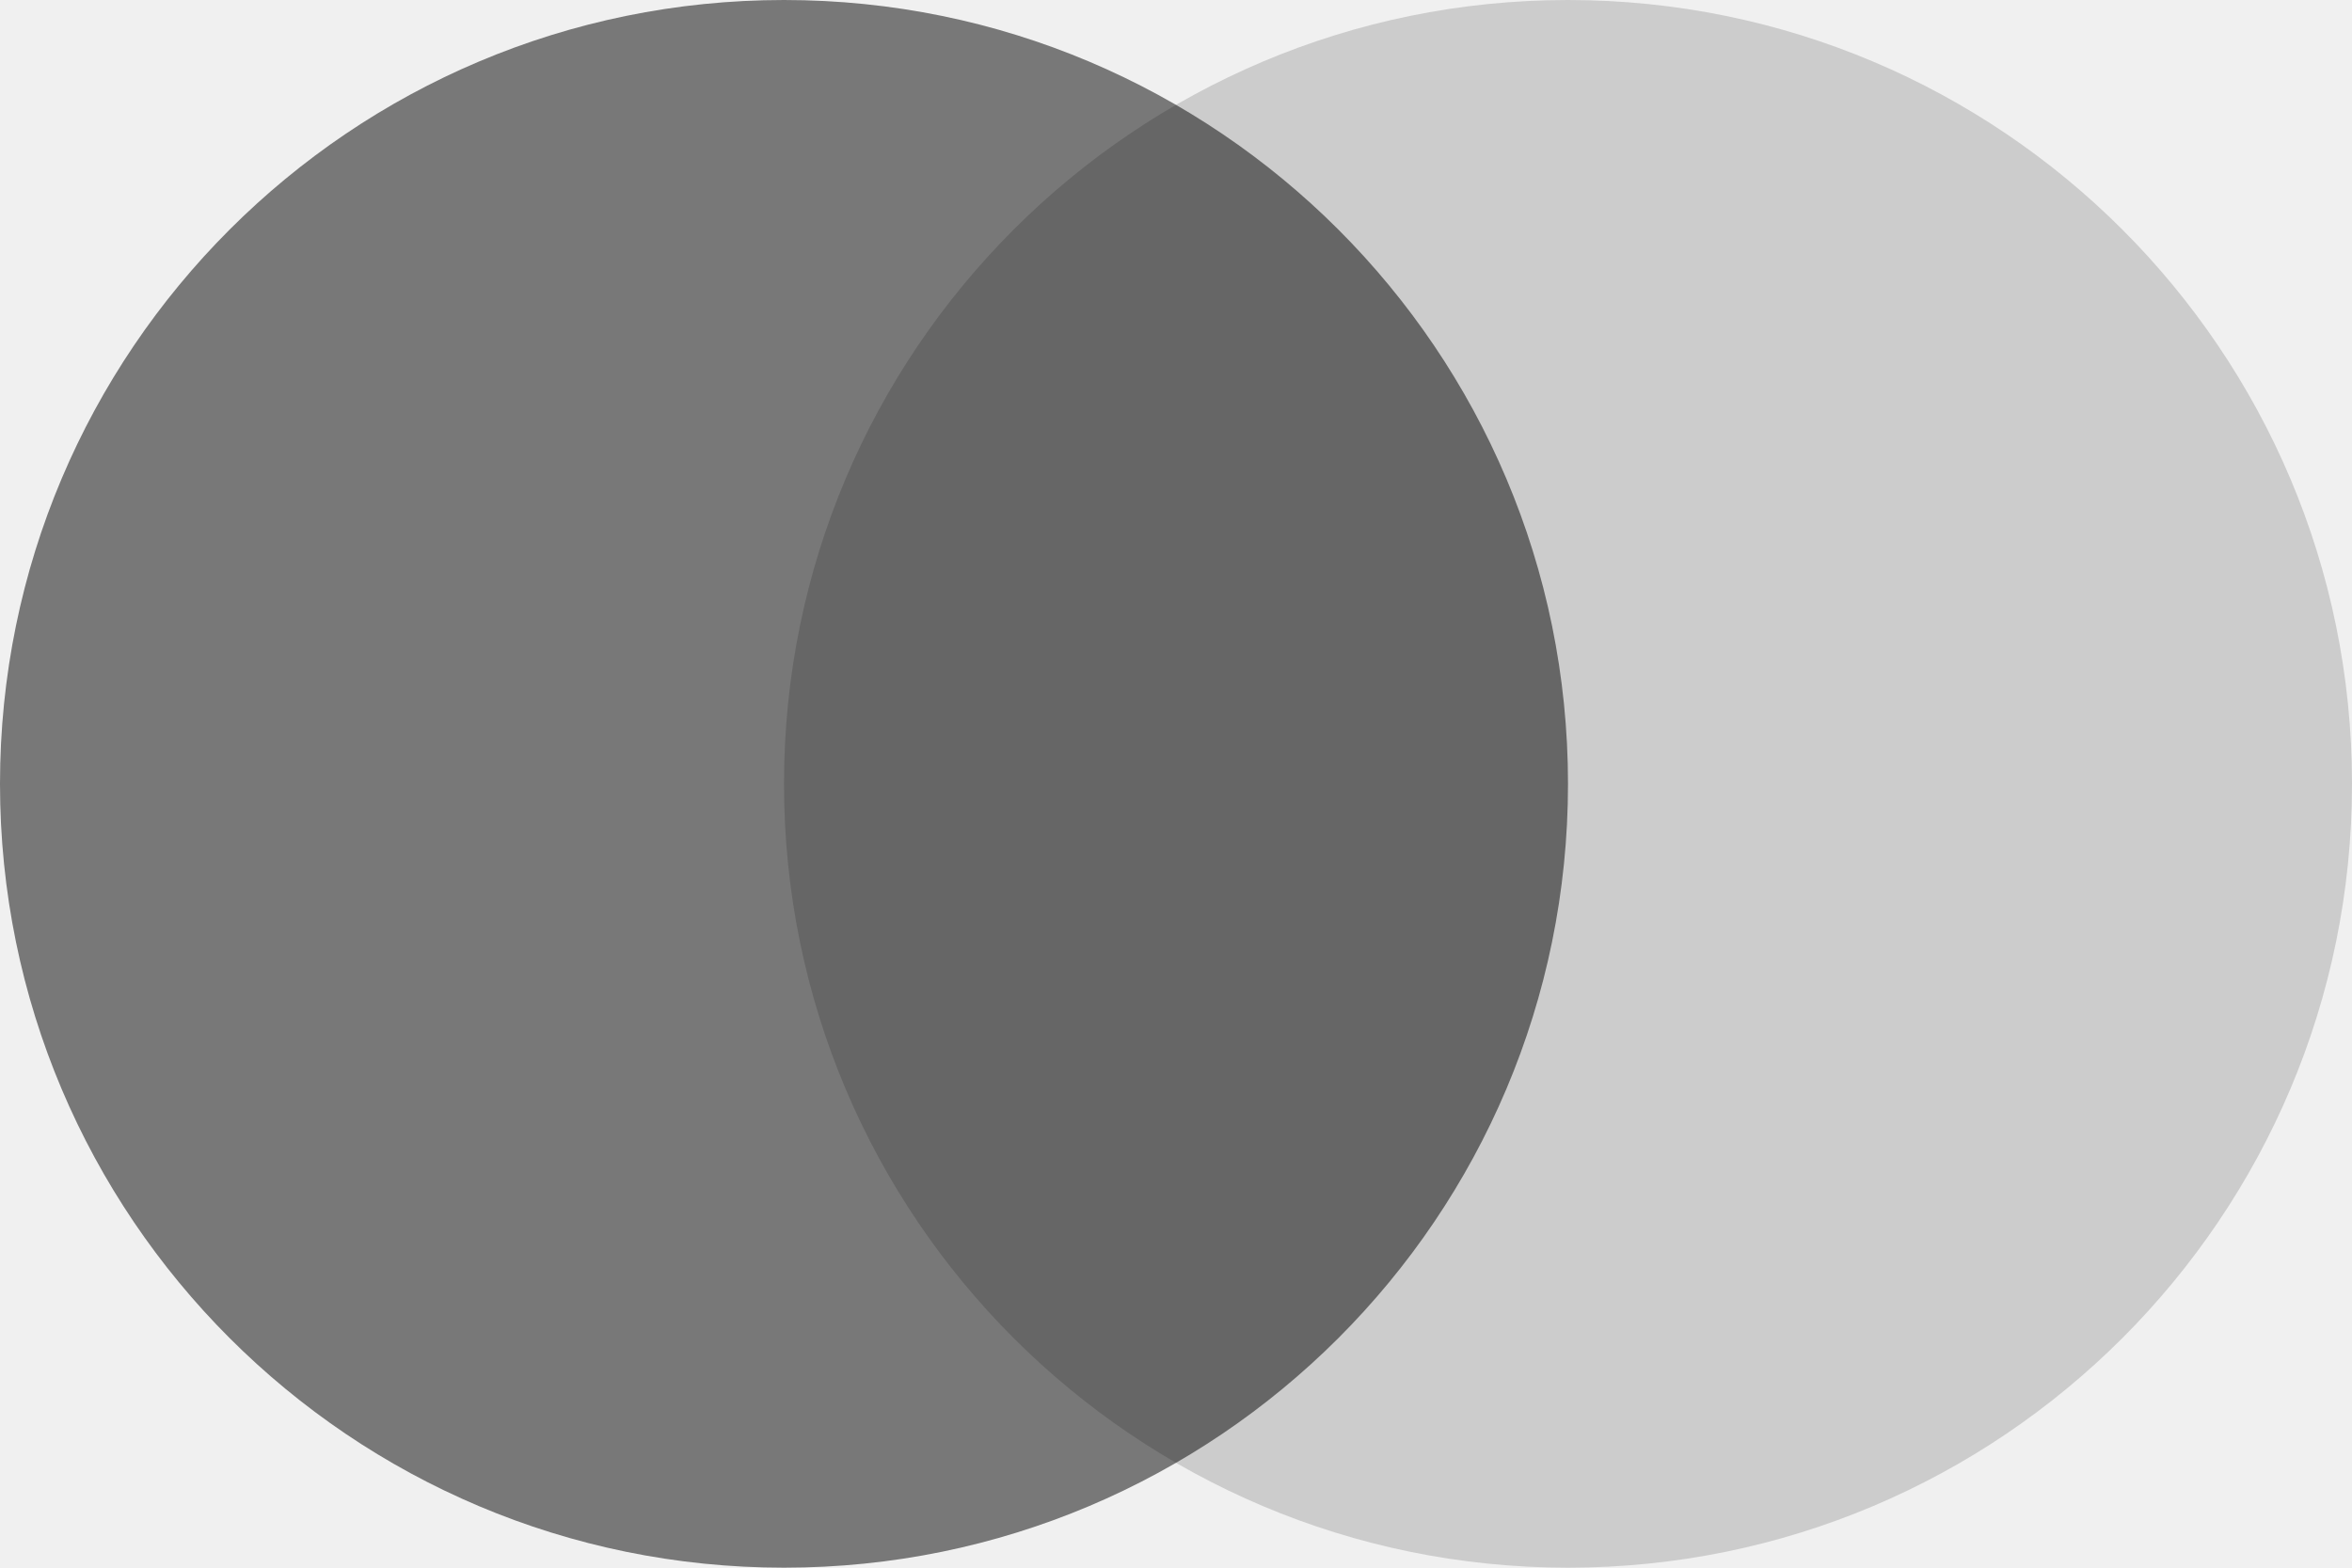
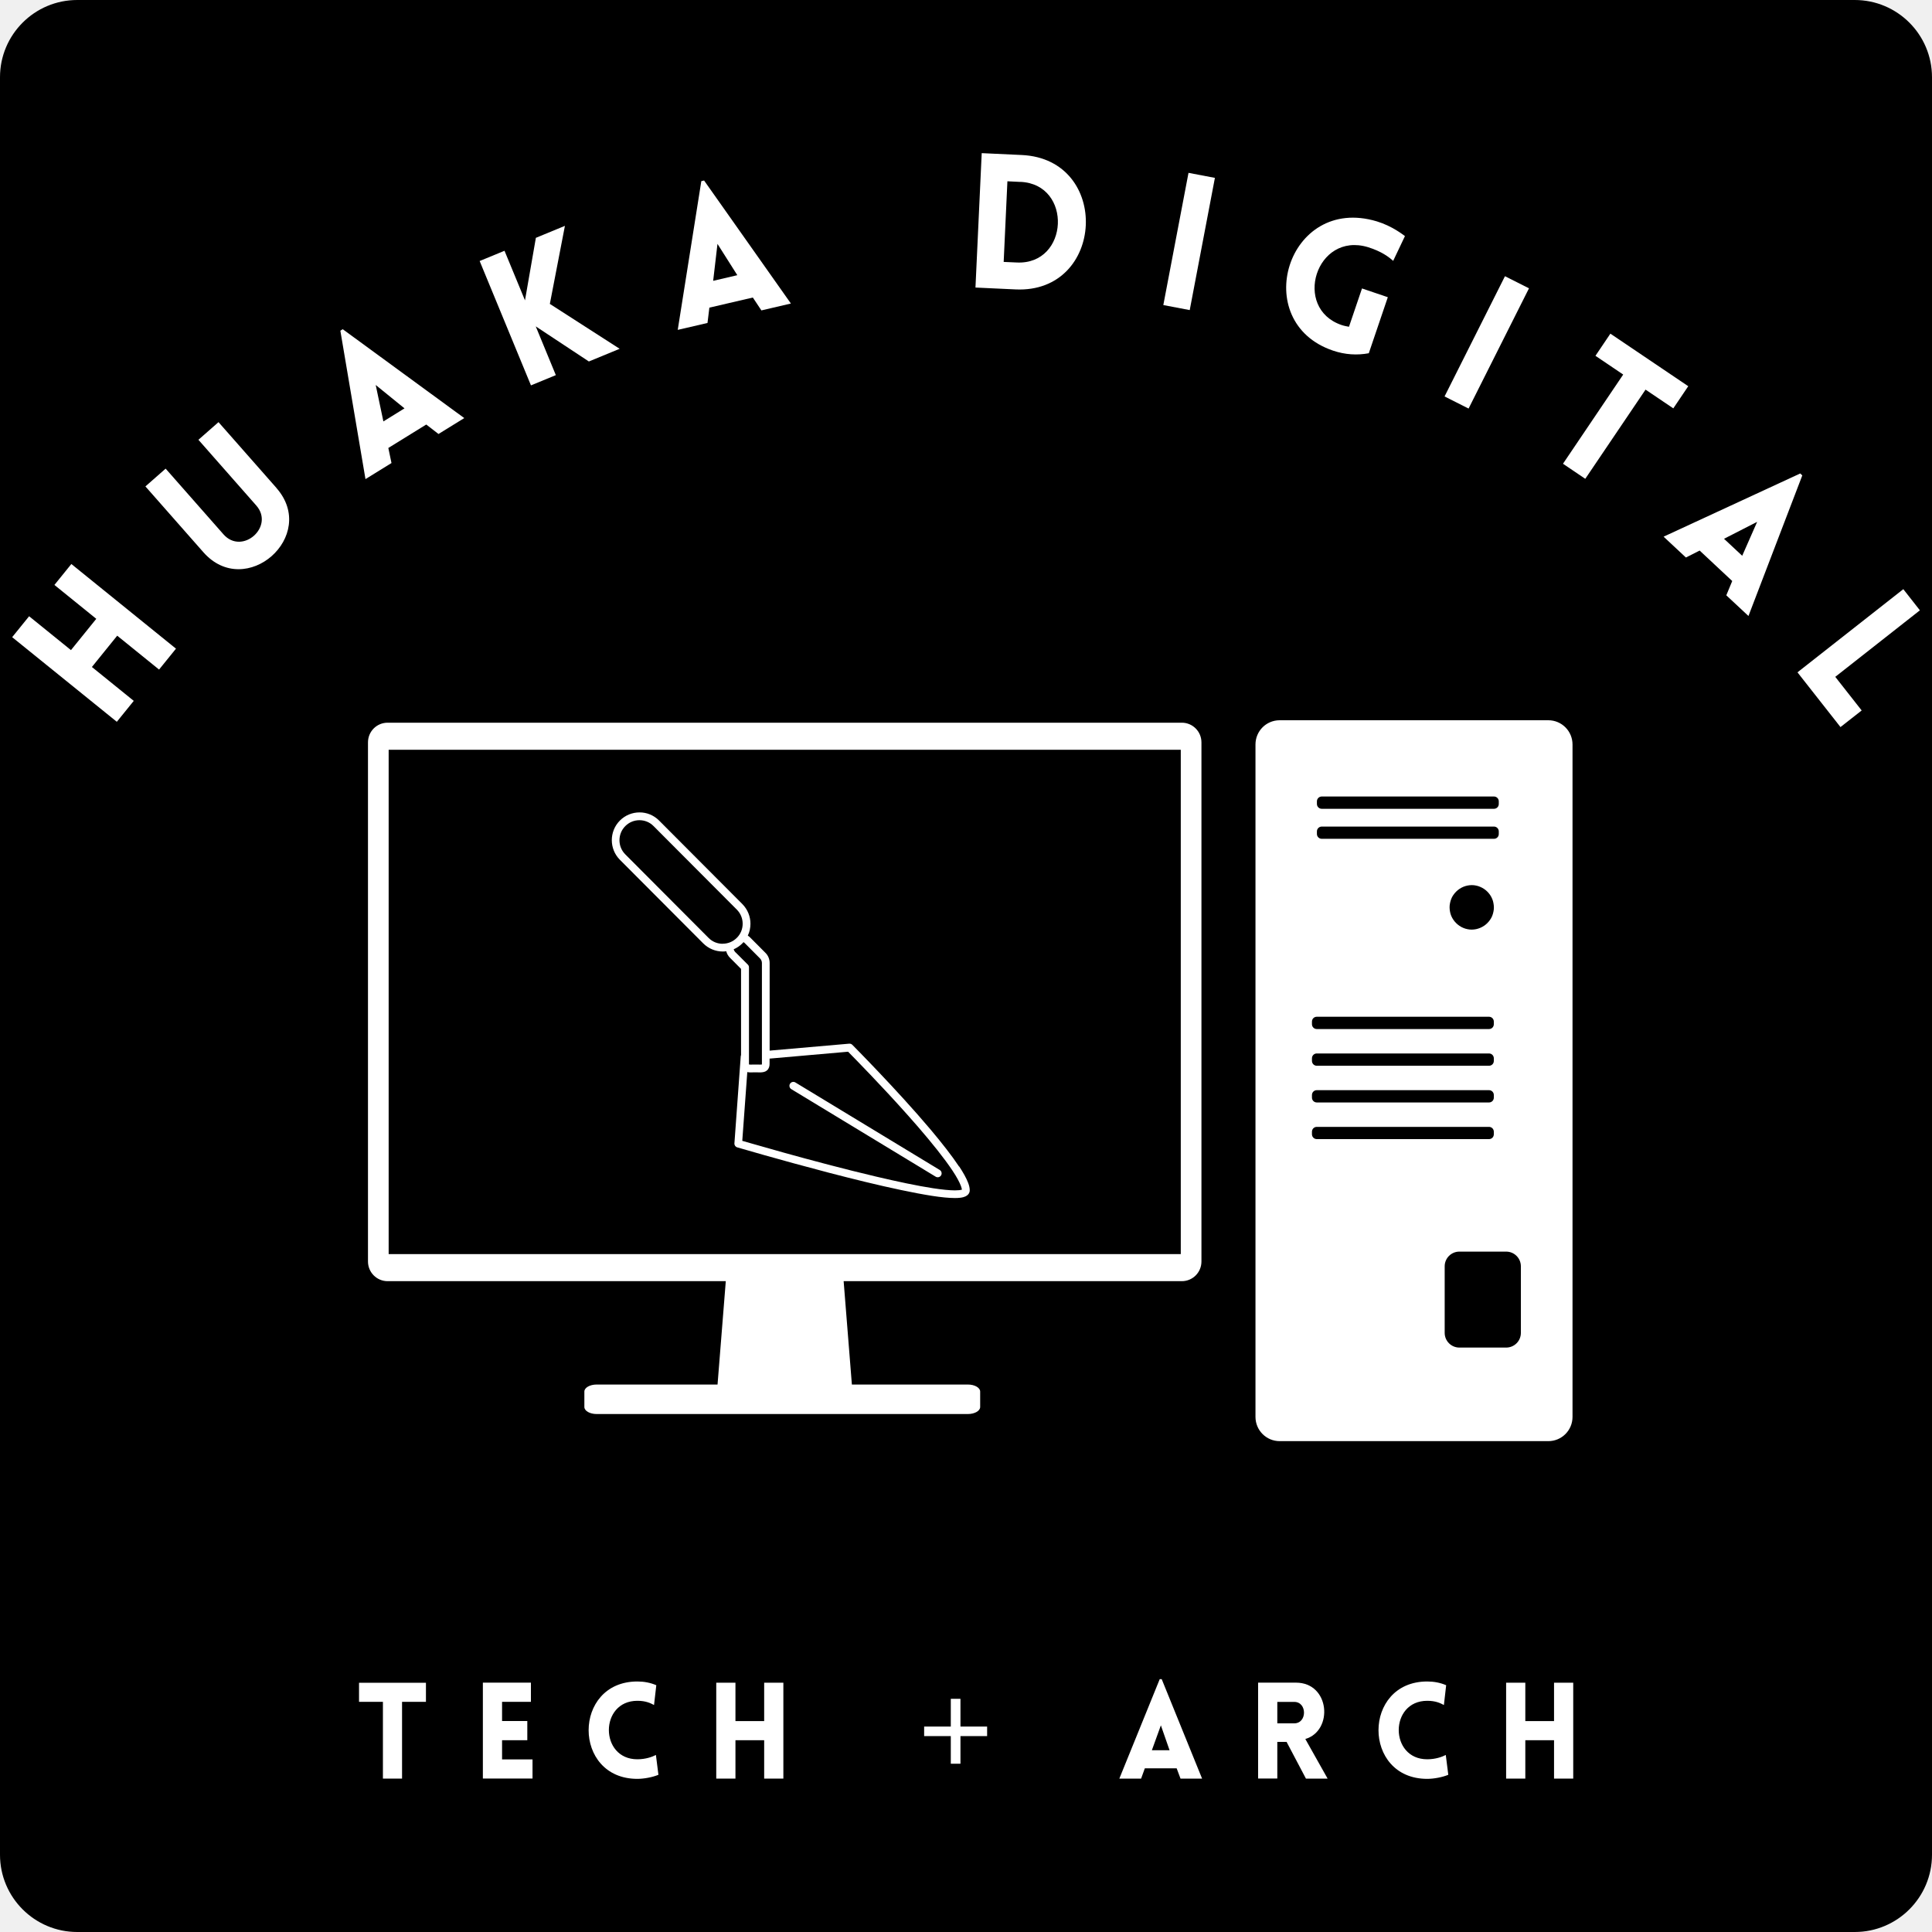
- <svg xmlns="http://www.w3.org/2000/svg" width="150" height="100" viewBox="0 0 150 100" fill="none">
-   <circle cx="50" cy="50" r="50" fill="black" fill-opacity="0.5" />
-   <circle cx="100" cy="50" r="50" fill="black" fill-opacity="0.15" />
+ <svg xmlns="http://www.w3.org/2000/svg" id="Capa_1" data-name="Capa 1" viewBox="0 0 300 300">
+   <defs>
+     <style>
+       .cls-1 {
+         fill: #fff;
+       }
+ 
+       .cls-2 {
+         clip-path: url(#clippath-1);
+       }
+ 
+       .cls-3 {
+         clip-path: url(#clippath);
+       }
+ 
+       .cls-4 {
+         fill: none;
+       }
+     </style>
+     <clipPath id="clippath">
+       <rect class="cls-4" x="57.14" y="111.82" width="187.04" height="111.97" />
+     </clipPath>
+     <clipPath id="clippath-1">
+       <rect class="cls-4" x="94.98" y="126.14" width="55.61" height="59.9" />
+     </clipPath>
+   </defs>
+   <rect width="300" height="300" rx="12" ry="12" />
+   <g class="cls-3">
+     <path class="cls-1" d="m198.71,111.84c-2.09,0-3.76,1.68-3.76,3.77v104.4c0,2.09,1.68,3.77,3.76,3.77h41.71c2.08,0,3.76-1.68,3.76-3.77v-104.4c0-2.09-1.68-3.77-3.76-3.77h-41.71Zm-138.52.38c-1.69,0-3.05,1.36-3.05,3.06v80.6c0,1.69,1.36,3.06,3.05,3.06h52.51l-1.28,16.05h-18.77c-1.06,0-1.91.49-1.91,1.09v2.4c0,.6.85,1.09,1.91,1.09h57.64c1.06,0,1.91-.49,1.91-1.09v-2.4c0-.6-.85-1.09-1.91-1.09h-18.01l-1.28-16.05h52.51c1.69,0,3.05-1.36,3.05-3.06v-80.6c0-1.69-1.36-3.06-3.05-3.06H60.19h0Zm.16,4.2h123v78.32H60.35v-78.32Zm144.89,7.26h26.74c.42,0,.75.34.75.75v.41c0,.42-.33.75-.75.75h-26.74c-.42,0-.75-.34-.75-.75v-.41c0-.42.34-.75.75-.75Zm0,4.67h26.74c.42,0,.75.34.75.75v.4c0,.42-.33.75-.75.75h-26.74c-.42,0-.75-.34-.75-.75v-.4c0-.42.34-.75.75-.75Zm23.29,9.09c.23,0,.45.02.67.07.22.04.44.11.64.2.21.09.41.19.6.32.19.13.36.27.52.43.16.16.3.33.43.52.13.19.23.39.32.6.09.21.15.42.19.65.04.22.07.44.07.67s-.02.45-.07.67c-.04.22-.11.44-.19.65-.09.21-.19.41-.32.59-.13.19-.27.36-.43.52s-.33.3-.52.43c-.19.13-.39.23-.6.32-.21.09-.42.15-.64.2-.22.04-.44.07-.67.07s-.45-.02-.67-.07c-.22-.04-.44-.11-.65-.2-.21-.09-.41-.19-.59-.32-.19-.13-.36-.27-.52-.43s-.3-.33-.43-.52c-.13-.19-.23-.39-.32-.59-.09-.21-.15-.42-.19-.65-.04-.22-.07-.44-.07-.67s.02-.45.07-.67c.04-.22.11-.44.19-.65s.19-.41.32-.6c.13-.19.27-.36.43-.52.16-.16.33-.3.52-.43.19-.13.39-.23.59-.32.21-.09.42-.15.65-.2.22-.04.44-.07.67-.07Zm-24.06,20.44h26.74c.42,0,.75.34.75.75v.41c0,.42-.33.75-.75.75h-26.74c-.42,0-.75-.34-.75-.75v-.41c0-.42.33-.75.75-.75Zm0,5.7h26.74c.42,0,.75.34.75.75v.41c0,.42-.33.75-.75.75h-26.74c-.42,0-.75-.34-.75-.75v-.41c0-.42.33-.75.75-.75Zm0,5.7h26.74c.42,0,.75.34.75.75v.41c0,.42-.33.75-.75.75h-26.74c-.42,0-.75-.34-.75-.75v-.41c0-.42.33-.75.75-.75Zm0,5.7h26.74c.42,0,.75.34.75.75v.4c0,.42-.33.75-.75.75h-26.74c-.42,0-.75-.34-.75-.75v-.4c0-.42.33-.75.75-.75Zm22.14,19.37h7.27c1.26,0,2.28,1.02,2.28,2.28v10.34c0,1.26-1.02,2.28-2.28,2.28h-7.27c-1.26,0-2.28-1.02-2.28-2.28v-10.34c0-1.26,1.02-2.28,2.28-2.28Z" />
+   </g>
+   <g class="cls-2">
+     <path class="cls-1" d="m149.34,184.73c-.09.03-.23.06-.41.08-.18.02-.4.03-.66.03-.83,0-1.99-.12-3.38-.33-2.43-.37-5.53-1.03-8.81-1.8-4.92-1.16-10.25-2.58-14.34-3.72-2.05-.57-3.78-1.06-5.01-1.42-.61-.18-1.1-.32-1.43-.41-.02,0-.03,0-.04-.01l.78-10.68c.06.01.11.02.16.03.14.02.27.02.4.02.23,0,.46-.01.68-.01.22,0,.45.01.68.01.15,0,.31,0,.48-.03.12-.02.25-.05.39-.11.1-.05.2-.11.29-.19.14-.12.24-.29.3-.46s.08-.35.08-.54v-.81l12.19-1.07c.95.96,5.15,5.23,9.23,9.81,2.18,2.44,4.32,4.98,5.91,7.13.79,1.07,1.45,2.05,1.89,2.86.22.4.39.77.5,1.07.08.23.13.42.15.56,0,0-.01,0-.02,0Zm-35.15-36.86c-.13-.14-.22-.3-.26-.47.49-.21.94-.51,1.34-.91.06-.06.12-.13.18-.2.06.04.12.08.18.14l2.38,2.39c.19.19.3.45.3.72v15.64c0,.05,0,.09,0,.11-.02,0-.04,0-.07.01-.06,0-.15.01-.26.01-.18,0-.42-.01-.68-.01-.26,0-.49.01-.68.01-.12,0-.22,0-.28-.02-.02,0-.03,0-.04,0,0-.02,0-.06,0-.11v-14.97c0-.16-.06-.31-.18-.43l-1.91-1.91Zm-1.97-1.32c-.8,0-1.59-.3-2.19-.91l-12.93-12.97c-.61-.61-.91-1.4-.91-2.2,0-.8.3-1.59.91-2.2s1.4-.91,2.19-.91c.8,0,1.59.3,2.19.91l12.93,12.97c.61.61.91,1.4.91,2.2s-.3,1.59-.91,2.19c-.61.61-1.4.91-2.19.91Zm36.71,34.6c-1.12-1.69-2.7-3.7-4.46-5.79-2.64-3.13-5.67-6.4-8.04-8.9-2.37-2.5-4.08-4.21-4.08-4.22-.13-.13-.3-.19-.48-.18l-12.36,1.08v-13.61c0-.59-.23-1.16-.65-1.57l-2.38-2.39c-.11-.11-.23-.21-.36-.29.28-.58.41-1.21.41-1.84,0-1.1-.42-2.21-1.26-3.06l-12.93-12.97c-.84-.84-1.94-1.27-3.04-1.26-1.1,0-2.2.42-3.04,1.26s-1.26,1.95-1.26,3.05.42,2.21,1.26,3.05l12.93,12.97c.84.84,1.94,1.27,3.04,1.27.18,0,.36-.01.54-.04.1.37.29.72.57,1l1.73,1.74v13.39c-.03.06-.05.13-.05.2l-.98,13.5c-.02.28.16.54.43.62,0,0,6.66,1.96,14.2,3.93,3.77.98,7.76,1.97,11.26,2.7,1.75.37,3.38.68,4.79.9,1.42.22,2.63.34,3.56.34.29,0,.55-.01.79-.04.18-.02.35-.05.5-.09.12-.03.23-.07.34-.12.16-.08.32-.18.46-.35.07-.08.12-.18.16-.29.04-.11.05-.22.05-.32,0-.36-.09-.73-.24-1.13-.28-.74-.76-1.6-1.4-2.57" />
+   </g>
+   <path class="cls-1" d="m145.93,181.68l-22.43-13.6c-.28-.17-.65-.08-.83.21-.17.28-.08.66.2.83l22.43,13.6c.28.17.66.08.83-.21.17-.28.08-.66-.2-.83" />
+   <path class="cls-1" d="m27.32,100.72l-16.24-13.14-2.63,3.25,6.5,5.26-3.93,4.86-6.5-5.26-2.63,3.25,16.25,13.14,2.63-3.25-6.5-5.26,3.93-4.86,6.5,5.26,2.63-3.25Z" />
+   <path class="cls-1" d="m42.93,75.77l-9-10.22-3.12,2.74,8.98,10.2c2.9,3.29-2.19,7.77-5.09,4.48l-8.98-10.2-3.14,2.76,9,10.22c6.57,7.46,17.91-2.52,11.34-9.98Z" />
+   <path class="cls-1" d="m56.76,74.39l4.03-2.49-.49-2.34,5.89-3.64,1.9,1.47,4-2.47-18.87-13.8-.37.23,3.9,23.04Zm2.77-8.96l-1.19-5.65,4.47,3.63-3.28,2.03Z" />
+   <path class="cls-1" d="m82.45,59.84l3.86-1.59-3.12-7.57,8.25,5.45,4.78-1.97-10.84-6.97,2.34-12.12-4.51,1.86-1.69,9.71-3.18-7.7-3.86,1.59,7.97,19.32Z" />
+   <path class="cls-1" d="m105.25,51.22l4.61-1.07.29-2.38,6.75-1.57,1.33,2,4.58-1.07-13.48-19.1-.43.1-3.66,23.08Zm5.49-7.61l.67-5.74,3.08,4.86-3.76.88Z" />
+   <path class="cls-1" d="m158.66,24.07l-6.22-.29-.97,20.87,6.22.29c13.9.65,14.87-20.22.97-20.87Zm-.19,4.17c8.11.38,7.53,12.9-.58,12.52l-2.04-.09.58-12.52,2.04.1Z" />
+   <path class="cls-1" d="m184.74,48.15l3.91-20.53-4.1-.78-3.91,20.53,4.1.78Z" />
+   <path class="cls-1" d="m212.55,54.84l2.95-8.69-4.01-1.36-2.02,5.95c-.38-.07-.78-.14-1.15-.27-7.64-2.59-3.99-14.53,4.1-12.09,2.12.66,3.25,1.53,3.91,2.13l1.83-3.85c-.32-.23-2-1.57-4.38-2.29-13.9-4.16-19.87,15.64-6.8,20.07,1.88.64,3.76.75,5.57.41Z" />
+   <path class="cls-1" d="m228.04,63.44l9.38-18.67-3.73-1.88-9.38,18.67,3.73,1.88Z" />
+   <path class="cls-1" d="m246.16,74.35l9.36-13.85,4.31,2.91,2.32-3.44-12.09-8.16-2.32,3.44,4.31,2.91-9.35,13.85,3.46,2.34Z" />
+   <path class="cls-1" d="m258.33,83.34l3.46,3.23,2.13-1.08,5.06,4.73-.92,2.22,3.44,3.21,8.36-21.83-.32-.3-21.21,9.81Zm9.38.32l5.14-2.63-2.32,5.27-2.82-2.63Z" />
+   <path class="cls-1" d="m295.54,91.49l-16.43,12.91,6.68,8.5,3.29-2.58-4.1-5.22,13.14-10.33-2.58-3.29Z" />
+   <path class="cls-1" d="m62.43,276.18v-11.92h3.71v-2.96h-10.39v2.96h3.71v11.92h2.98Z" />
+   <path class="cls-1" d="m82.69,276.18v-2.98h-4.73v-2.98h3.92v-2.98h-3.92v-2.98h4.48v-2.98h-7.46v14.89h7.71Z" />
+   <path class="cls-1" d="m101.56,264.74l.35-3.06c-.9-.39-1.9-.58-2.94-.58-10.08,0-10.1,15.12,0,15.12,1.04,0,2.35-.25,3.27-.63l-.39-3.08c-.56.29-1.58.67-2.88.67-5.9,0-5.9-9.08,0-9.08,1.29,0,2.02.35,2.58.65Z" />
+   <path class="cls-1" d="m121.64,276.18v-14.89h-2.98v5.96h-4.46v-5.96h-2.98v14.89h2.98v-5.96h4.46v5.96h2.98Z" />
+   <path class="cls-1" d="m149.14,268.1h4.14v1.48h-4.14v4.29h-1.5v-4.29h-4.14v-1.48h4.14v-4.31h1.5v4.31Z" />
+   <path class="cls-1" d="m173.82,276.18h3.37l.58-1.6h4.94l.6,1.6h3.35l-6.27-15.44h-.31l-6.27,15.44Zm5.04-4.4l1.4-3.87,1.35,3.87h-2.75Z" />
+   <path class="cls-1" d="m202.78,276.18h3.37l-3.46-6.15c4.37-1.27,3.85-8.75-1.46-8.75h-5.87v14.89h2.98v-5.69h1.44l3,5.69Zm-4.44-8.58v-3.33h2.63c2.02,0,2.02,3.33,0,3.33h-2.63Z" />
+   <path class="cls-1" d="m224.21,264.74l.35-3.06c-.9-.39-1.9-.58-2.94-.58-10.08,0-10.1,15.12,0,15.12,1.04,0,2.35-.25,3.27-.63l-.39-3.08c-.56.29-1.58.67-2.88.67-5.9,0-5.9-9.08,0-9.08,1.29,0,2.02.35,2.58.65Z" />
+   <path class="cls-1" d="m244.29,276.18v-14.89h-2.98v5.96h-4.46v-5.96h-2.98v14.89h2.98v-5.96h4.46v5.96h2.98Z" />
</svg>
